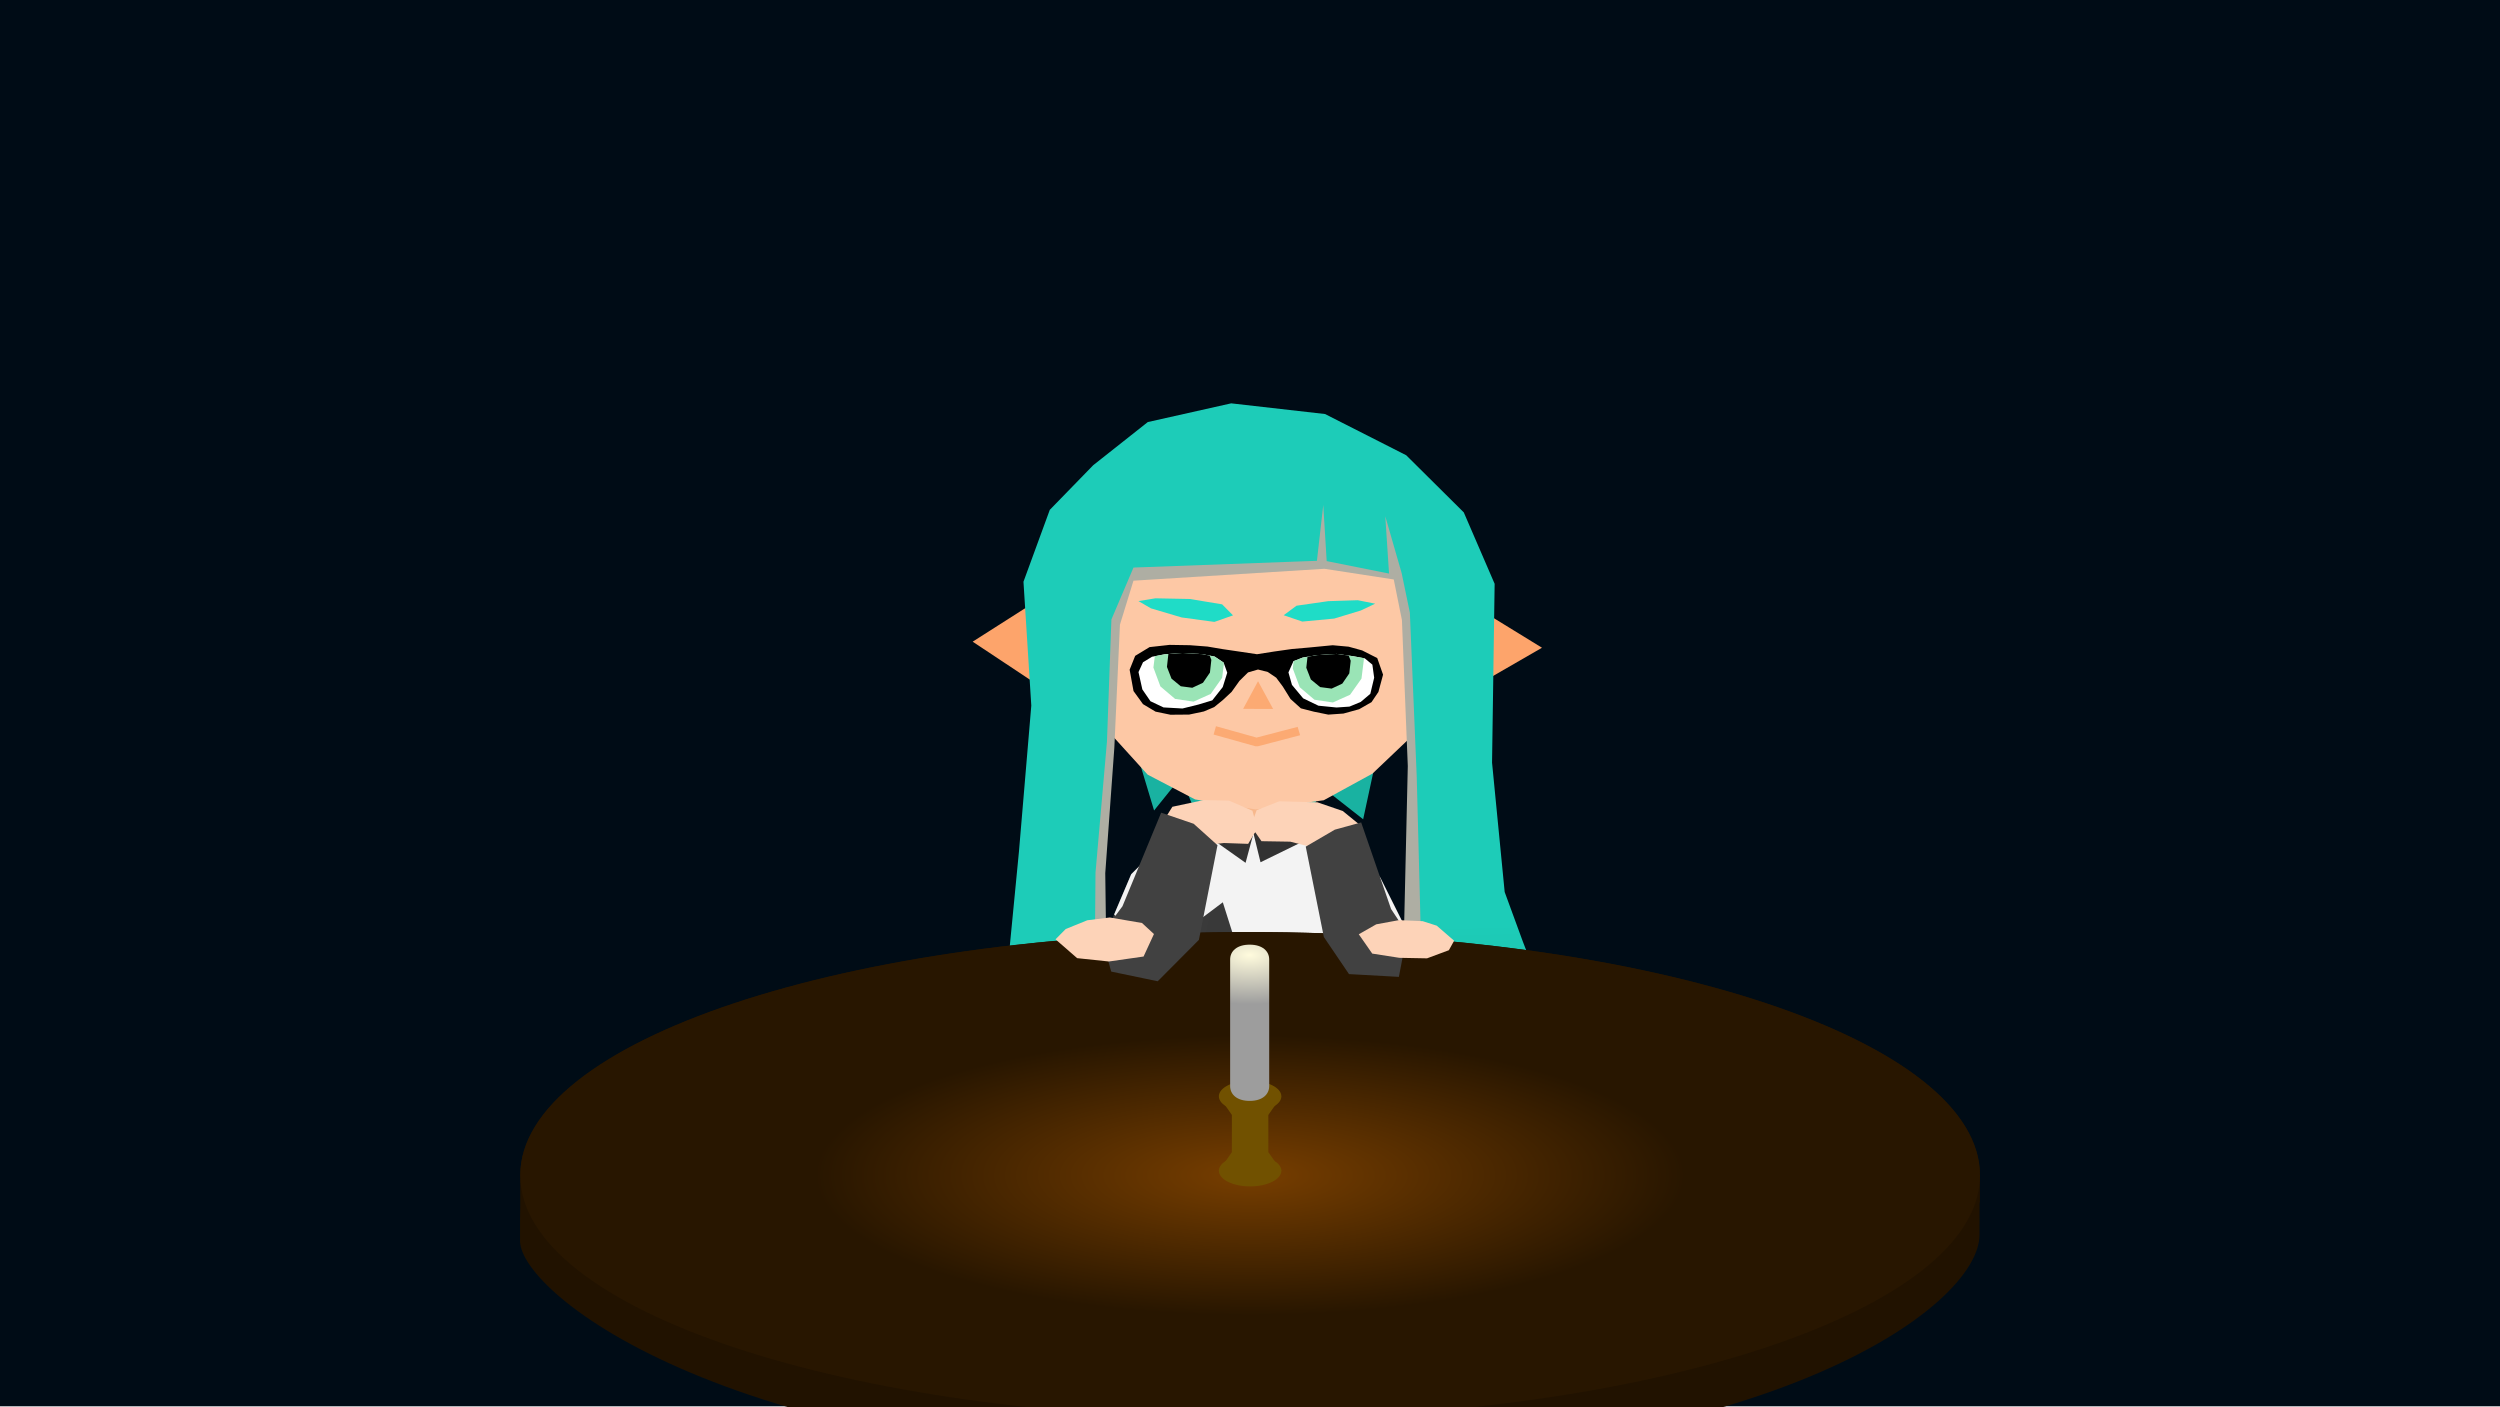
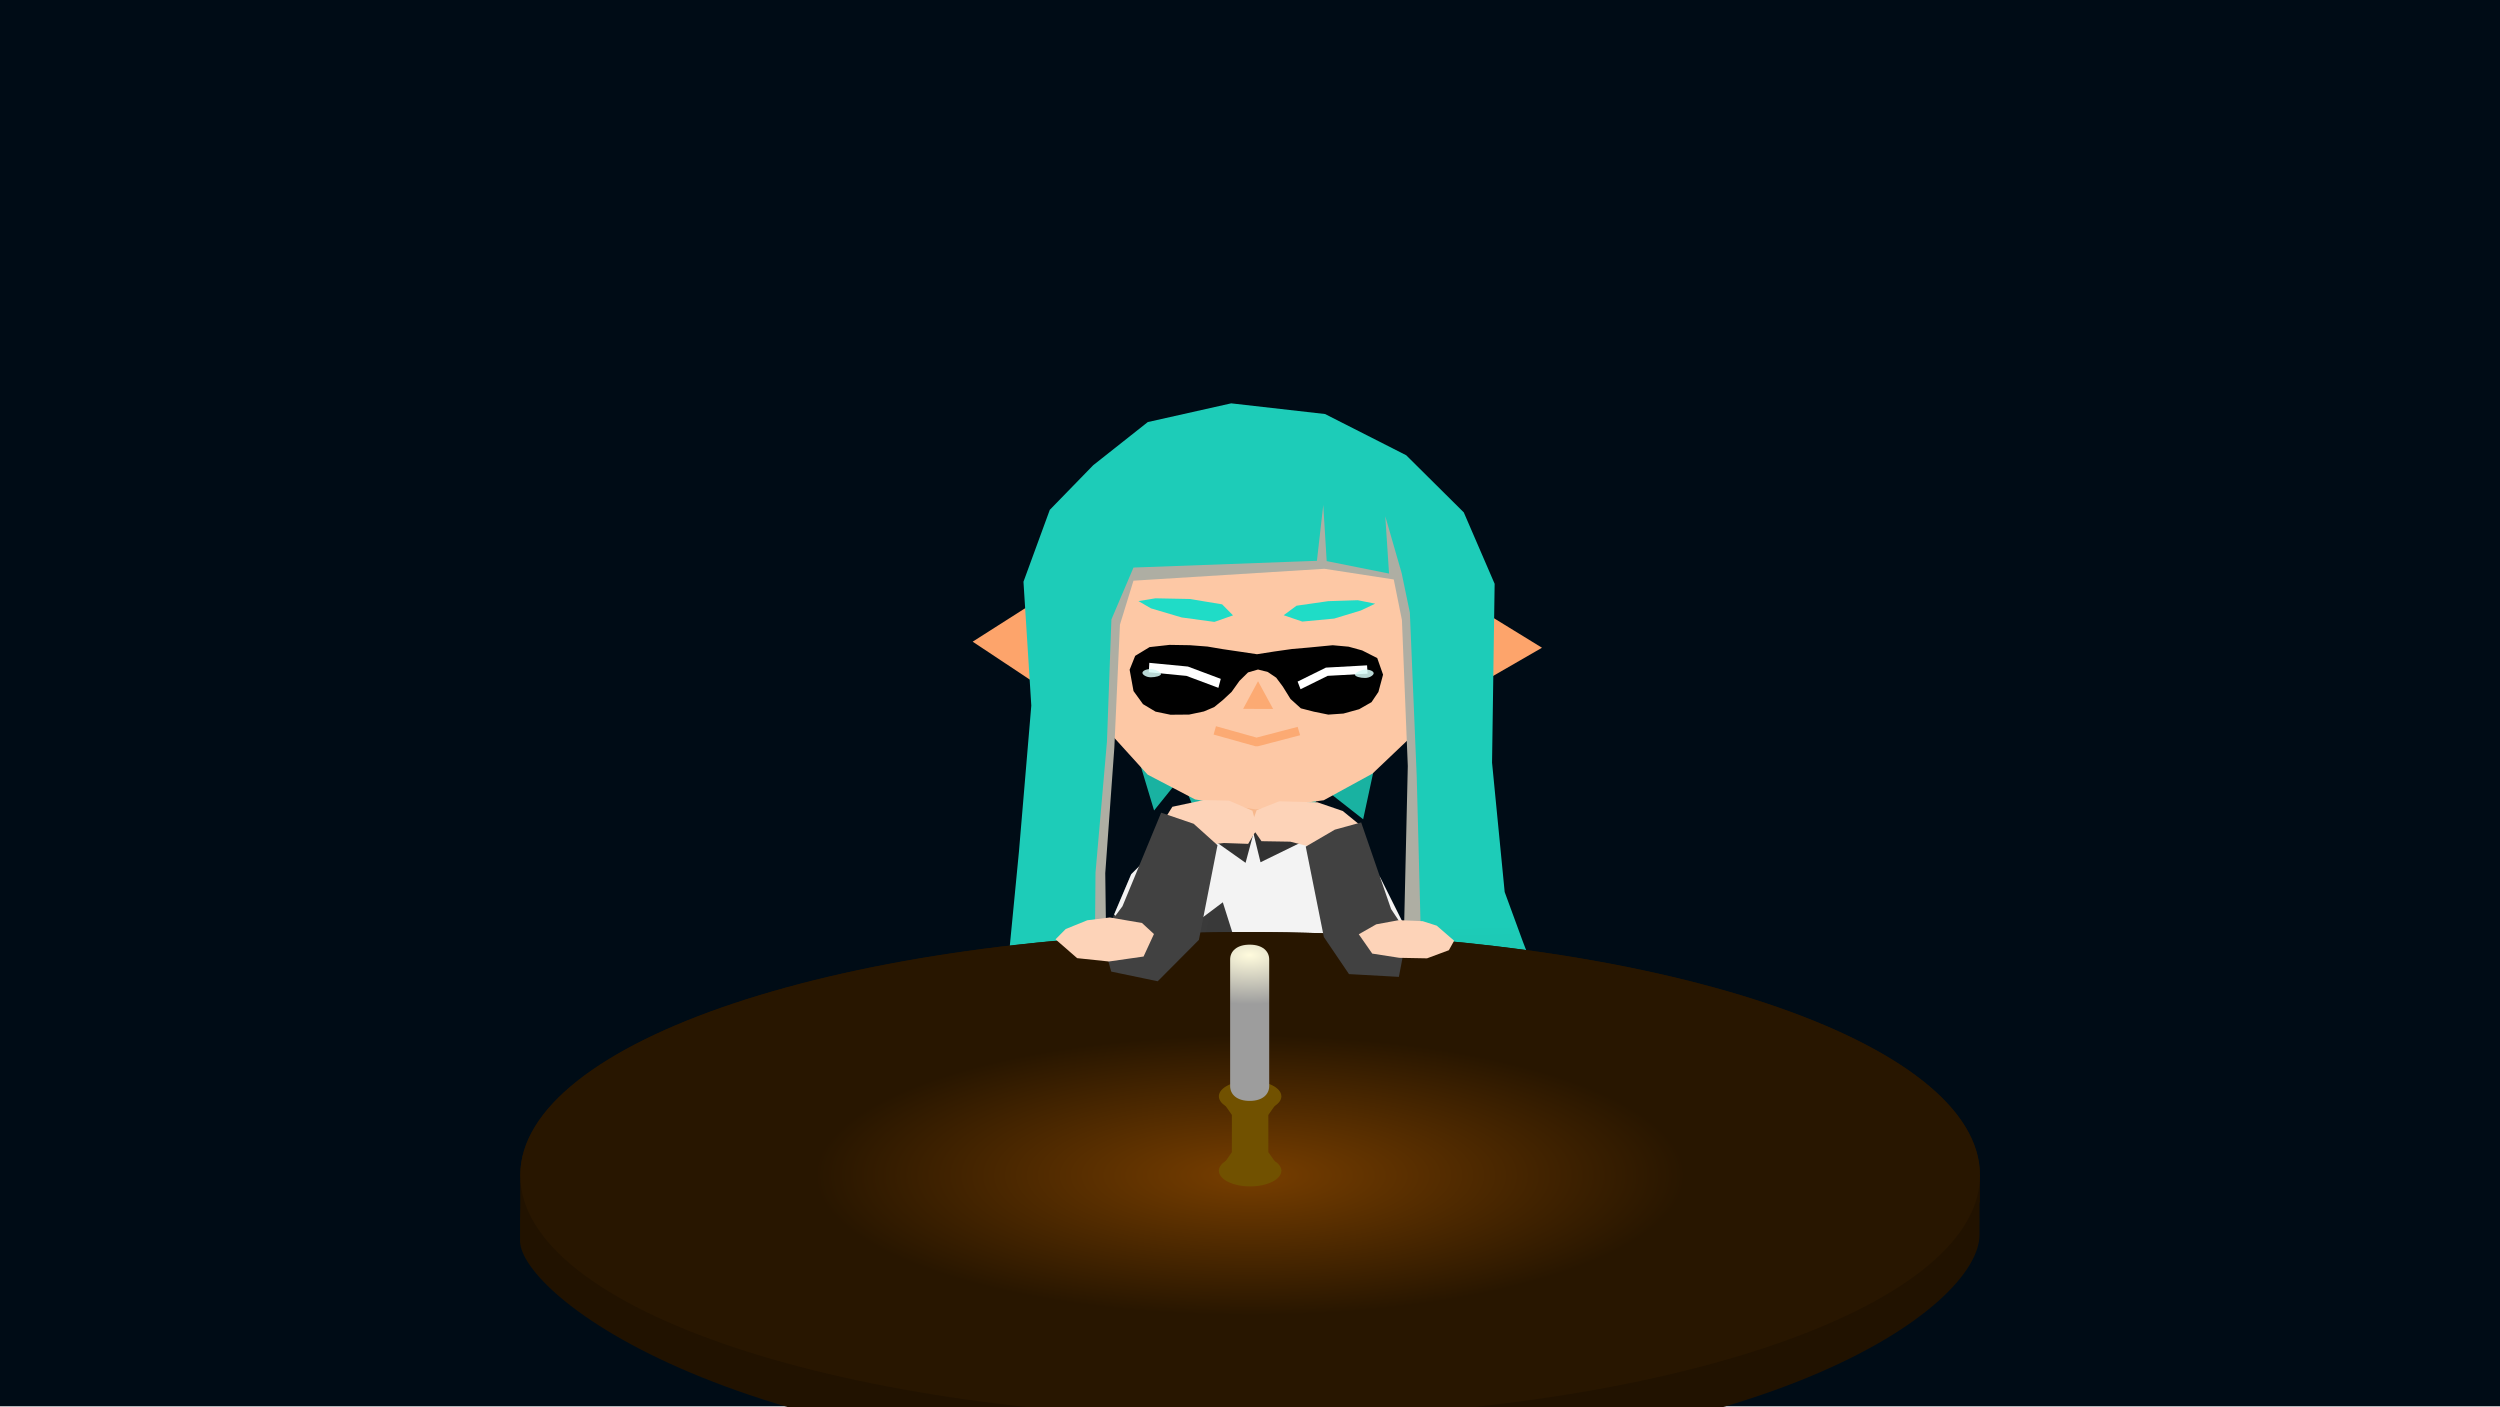
<svg xmlns="http://www.w3.org/2000/svg" xmlns:xlink="http://www.w3.org/1999/xlink" width="1920" height="1080" viewBox="0 0 1920 1080" version="1.1" id="summatia">
  <defs id="defs1">
    <linearGradient id="linearGradient7">
      <stop style="stop-color:#fffbdd;stop-opacity:1;" offset="0" id="stop7" />
      <stop style="stop-color:#9d9d9d;stop-opacity:1;" offset="1" id="stop8" />
    </linearGradient>
    <linearGradient id="linearGradient3">
      <stop style="stop-color:#773e00;stop-opacity:1;" offset="0" id="stop3" />
      <stop style="stop-color:#281600;stop-opacity:1;" offset="1" id="stop4" />
    </linearGradient>
    <clipPath clipPathUnits="userSpaceOnUse" id="clipPath36">
      <path id="path37" style="display:inline;fill:#ffffff;stroke-width:1.13;stroke-linecap:square;stroke-miterlimit:1.5;paint-order:fill markers stroke" d="m 35.738,34.887 c -0.122,0.142 -0.169,0.229 -0.181,0.4 -0.012,0.171 0.033,0.357 0.147,0.462 0.115,0.105 0.276,0.17 0.426,0.186 0.15,0.016 0.306,0.034 0.514,-0.004 0.208,-0.038 0.506,-0.333 0.573,-0.542 0.067,-0.21 0.012,-0.309 -0.162,-0.454 -0.174,-0.145 -0.554,-0.244 -0.813,-0.225 -0.259,0.019 -0.383,0.035 -0.505,0.178 z" />
    </clipPath>
    <clipPath clipPathUnits="userSpaceOnUse" id="clipPath35">
      <path id="path36" style="display:inline;fill:#ffffff;stroke-width:1.182;stroke-linecap:square;stroke-miterlimit:1.5;paint-order:fill markers stroke" d="m 36.054,35.78 c 0.13,0.101 0.288,0.131 0.491,0.148 0.203,0.017 0.42,-0.003 0.586,-0.08 0.166,-0.076 0.257,-0.232 0.336,-0.352 0.078,-0.12 0.084,-0.285 -0.004,-0.441 -0.088,-0.156 -0.266,-0.271 -0.504,-0.325 -0.239,-0.054 -0.632,0.019 -0.828,0.134 -0.195,0.115 -0.294,0.24 -0.291,0.407 0.003,0.167 0.085,0.408 0.215,0.509 z" />
    </clipPath>
    <radialGradient xlink:href="#linearGradient3" id="radialGradient4" cx="960" cy="840" fx="960" fy="840" r="480" gradientTransform="matrix(0.5963422,0,0,0.1919391,387.5115,678.7712)" gradientUnits="userSpaceOnUse" />
    <radialGradient xlink:href="#linearGradient7" id="radialGradient8" cx="971.165" cy="549.211" fx="971.165" fy="549.211" r="15" gradientTransform="matrix(5.079893,0,0,2.512785,-3962.25,-795.5111)" gradientUnits="userSpaceOnUse" />
    <linearGradient xlink:href="#linearGradient44464" id="linearGradient44466" x1="67.294" y1="46.408" x2="82.015" y2="42.96" gradientUnits="userSpaceOnUse" gradientTransform="matrix(-16.59795,0.8676805,0.8676834,16.5979,2315.851,228.58)" />
    <linearGradient id="linearGradient44464">
      <stop style="stop-color:#333333;stop-opacity:1;" offset="0" id="stop44460" />
      <stop style="stop-color:#212121;stop-opacity:1;" offset="1" id="stop44462" />
    </linearGradient>
    <linearGradient xlink:href="#linearGradient44480" id="linearGradient44482" x1="80.828" y1="42.901" x2="93.083" y2="54.099" gradientUnits="userSpaceOnUse" gradientTransform="matrix(-16.59795,0.8676805,0.8676834,16.5979,2315.851,228.58)" />
    <linearGradient id="linearGradient44480">
      <stop style="stop-color:#191919;stop-opacity:1;" offset="0" id="stop44476" />
      <stop style="stop-color:#1a1a1a;stop-opacity:1;" offset="1" id="stop44478" />
    </linearGradient>
    <linearGradient id="linearGradient28165">
      <stop style="stop-color:#3d3d3d;stop-opacity:1;" offset="0" id="stop28161" />
      <stop style="stop-color:#323232;stop-opacity:1;" offset="1" id="stop28163" />
    </linearGradient>
    <linearGradient xlink:href="#linearGradient4322" id="linearGradient19980" x1="37.394" y1="27.035" x2="37.638" y2="50.944" gradientUnits="userSpaceOnUse" />
    <linearGradient id="linearGradient4322">
      <stop style="stop-color:#1dccb8;stop-opacity:1;" offset="0.61" id="stop4318" />
      <stop style="stop-color:#1a9583;stop-opacity:1;" offset="1" id="stop4320" />
    </linearGradient>
    <linearGradient xlink:href="#linearGradient28165" id="linearGradient28167-5" x1="76.784" y1="29.761" x2="86.251" y2="30.79" gradientUnits="userSpaceOnUse" />
    <clipPath clipPathUnits="userSpaceOnUse" id="clipPath44">
      <path id="path45" style="fill:url(#linearGradient45);fill-opacity:1;stroke-width:14.735;stroke-linecap:round;stroke-linejoin:round;paint-order:fill markers stroke" d="m 266.611,136.5 -7.022,7.765 -4.684,12.855 3.6,9.471 5.416,22.46 -1.651,23.497 7.993,3.119 38.132,-0.989 0.011,-18.935 -1.74,-43.253 -5.572,-9.826 -7.423,-7.067 -7.409,-1.904 -6.671,2.716 -5.219,-2.437 z" />
    </clipPath>
    <linearGradient xlink:href="#linearGradient28165" id="linearGradient45" gradientUnits="userSpaceOnUse" x1="76.784" y1="29.761" x2="86.251" y2="30.79" gradientTransform="matrix(4.511852,0.2358639,-0.2358639,4.511852,-84.50394,24.12827)" />
    <clipPath clipPathUnits="userSpaceOnUse" id="clipPath25">
      <path id="path25" style="display:inline;fill:#ffffff;stroke-width:66.747;stroke-linecap:square;stroke-miterlimit:1.5;paint-order:fill markers stroke" d="m 942.525,516.632 -3.451,11.023 -8.039,10.214 -10.641,3.221 -12.24,3.031 -14.553,-0.815 -10.053,-4.762 -6.224,-9.071 -2.963,-13.312 3.306,-9.631 6.953,-7.91 9.01,-5.823 13.926,-1.361 14.327,2.002 10.836,6.512 7.04,8.129 2.766,8.566 v -1.6e-4 z" />
    </clipPath>
    <clipPath clipPathUnits="userSpaceOnUse" id="clipPath27">
      <path id="path27" style="display:inline;fill:#ffffff;stroke-width:67.431;stroke-linecap:square;stroke-miterlimit:1.5;paint-order:fill markers stroke" d="m 1028.679,491.353 11.729,2.671 7.731,5.981 6.164,9.016 1.059,11.466 -4.648,12.013 -5.65,6.565 -8.681,3.609 -9.925,0.689 -13.921,-1.394 -11.7,-5.636 -8.612,-10.344 -2.697,-9.589 3.872,-8.627 8.734,-8.195 12.219,-6.044 z" />
    </clipPath>
    <clipPath clipPathUnits="userSpaceOnUse" id="clipPath29">
      <path id="path31" style="display:inline;fill:#ffffff;stroke-width:66.748;stroke-linecap:square;stroke-miterlimit:1.5;paint-order:fill markers stroke" d="m 942.525,516.632 -3.451,11.023 -8.039,10.214 -10.641,3.221 -12.24,3.031 -14.553,-0.815 -10.053,-4.762 -6.224,-9.071 -2.963,-13.312 3.465,-7.553 6.953,-4.235 9.49,-1.828 13.446,-1.041 15.446,0.884 9.717,1.878 6.88,4.614 2.766,7.767 v -1.2e-4 z" />
    </clipPath>
    <clipPath clipPathUnits="userSpaceOnUse" id="clipPath33">
      <path id="path33" style="display:inline;fill:#ffffff;stroke-width:67.431;stroke-linecap:square;stroke-miterlimit:1.5;paint-order:fill markers stroke" d="m 1026.443,502.218 12.529,1.713 9.17,1.667 5.844,4.861 1.374,10.029 -2.953,12.352 -7.345,6.226 -8.681,3.609 -9.925,0.689 -13.921,-1.394 -11.7,-5.636 -8.612,-10.344 -2.697,-9.589 3.872,-8.628 7.136,-2.763 11.259,-1.891 z" />
    </clipPath>
  </defs>
  <g id="layer1">
    <rect style="fill:#000c16;stroke-width:16;stroke-linecap:round;stroke-linejoin:round;paint-order:stroke fill markers;fill-opacity:1" id="rect1" width="1920" height="1080" x="0" y="0" />
    <g id="g19">
      <g id="g21">
        <path id="rect18344" style="display:inline;fill:#19b2a1;fill-opacity:1;stroke-width:55.347;stroke-linecap:round;stroke-linejoin:round;stroke-miterlimit:1.5;paint-order:fill markers stroke" d="m 1064.428,547.842 -201.458,-2.991 23.366,77.601 20.654,-25.644 13.697,33.508 47.978,-38.036 32.296,38.714 15.974,-25.302 29.968,23.515 z" class="summatia-head" />
        <rect style="display:inline;fill:#f7b88d;fill-opacity:1;stroke:none;stroke-width:63.571;stroke-linecap:round;stroke-linejoin:round;stroke-miterlimit:1.5;paint-order:fill markers stroke" id="rect7023" width="50.104" height="26.275" x="-989.142" y="617.053" transform="matrix(-0.9999961,0.00280194,0.00280196,0.9999961,0,0)" />
        <path id="rect1627" style="fill:#f7b88d;fill-opacity:1;stroke-width:54.206;stroke-linecap:round;stroke-linejoin:round;paint-order:fill markers stroke" d="m 1026.175,912.072 -6.354,-44.818 13.902,-101.434 -7.037,-37.071 5.534,-7.858 5.41,90.426 43.412,-7.866 -6.141,-84.698 -45.789,-72.917 -17.666,-11.354 -98.171,6.43 -40.365,35.136 1.581,66.693 3.148,138.004 -6.326,38.735 16.373,38.143 9.293,111.424 11.209,170.412 10.496,52.325 68.73,12.535 -31.816,-67.06 -8.923,-179.792 -0.523,-91.627 20.78,3.531 9.613,92.122 11.912,167.321 16.834,43.224 62.99,18.896 -31.036,-54.871 -10.221,-174.568 z" />
        <path id="rect7144" style="display:inline;fill:url(#linearGradient44466);fill-opacity:1;stroke-width:54.206;stroke-linecap:round;stroke-linejoin:round;paint-order:fill markers stroke" d="m 1036.671,1011.767 -2.252,-37.514 -0.21,-68.657 -86.088,42.143 23.178,75.467 40.129,2.83 z" />
        <path id="rect7088" style="display:inline;fill:url(#linearGradient44482);fill-opacity:1;stroke-width:54.206;stroke-linecap:round;stroke-linejoin:round;paint-order:fill markers stroke" d="m 1036.279,901.974 -162.377,23.993 12.088,48.842 4.354,57.036 27.456,2.605 30.553,-7.626 8.383,-61.301 31.358,-23.413 z" />
        <path id="rect7-61" style="display:inline;fill:#1dccb8;fill-opacity:1;stroke-width:9.101;stroke-linecap:round;stroke-linejoin:round" d="m 881.502,914.036 -6.23,3.349 12.683,51.715 5.947,63.082 4.947,0.469 -5.136,-64 z" />
        <g id="g12461-1" style="display:inline;stroke-width:1.541" transform="matrix(20.70068,2.170246,-2.170246,20.70061,-685.3897,35.94468)">
          <path id="rect7255-2" style="fill:url(#linearGradient28167-5);fill-opacity:1;stroke-width:3.261;stroke-linecap:round;stroke-linejoin:round;paint-order:fill markers stroke" d="m 78.907,20.781 -1.462,1.798 -0.887,2.895 0.905,2.052 1.457,4.902 -0.093,5.213 1.803,0.597 8.417,-0.659 -0.216,-4.185 -0.884,-9.54 -1.345,-2.108 -1.723,-1.476 -1.66,-0.335 -1.443,0.677 -1.182,-0.478 z" />
          <path id="rect3-4" style="display:inline;fill:#f3f3f3;fill-opacity:1;stroke-width:3.166;stroke-linecap:round;stroke-linejoin:round" transform="matrix(0.2210344,-0.01155491,0.01155491,0.2210344,18.39948,-6.309615)" d="m 270.063,133.239 13.529,-3.186 25.489,3.511 3.341,20.444 -10.392,8.076 -7.121,-12.6 -12.202,19.008 -7.623,-20.352 -11.386,9.531 -11.515,-11.457 -1.353,-8.294 z" clip-path="url(#clipPath44)" />
          <path id="rect4-0" style="fill:#323232;fill-opacity:1;stroke-width:1.944" transform="matrix(0.2210344,-0.01155491,0.01155491,0.2210344,18.39948,-6.309615)" d="m 268.6,135.096 5.158,-2.312 5.831,3.623 -1.06,4.964 z" />
          <path id="path5-7" style="fill:#323232;fill-opacity:1;stroke-width:1.944" transform="matrix(0.2210344,-0.01155491,0.01155491,0.2210344,18.39948,-6.309615)" d="m 292.315,134.868 -6.58,-2.376 -6.146,3.915 1.424,4.74 z" />
        </g>
      </g>
      <g id="g20" class="summatia-head">
        <path id="path35540-5" style="display:inline;fill:#fda46b;stroke-width:51.48;stroke-linecap:square;stroke-linejoin:round;stroke-miterlimit:1.5;paint-order:stroke fill markers" d="m 1184.25,497.466 -94.665,-58.151 -7.43,117.067 z" />
        <path id="path35595-6" style="display:inline;fill:#fda46b;fill-opacity:1;stroke-width:51.48;stroke-linecap:square;stroke-linejoin:round;stroke-miterlimit:1.5;paint-order:stroke fill markers" d="m 747.001,492.806 67.392,-42.937 9.898,94.229 z" />
        <path id="rect29671-9" style="fill:#fdc8a5;fill-opacity:1;stroke-width:40.907;stroke-linecap:square;stroke-linejoin:round;stroke-miterlimit:1.5;paint-order:stroke fill markers" d="m 812.264,421.705 -19.138,39.948 7.857,49.072 -2.039,27.314 41.398,11.633 41.054,45.256 36.442,19.04 46.329,7.669 52.444,-7.031 37.459,-20.487 39.448,-37.534 12.178,-48.003 -3.961,-50.081 -13.101,-45.404 -2.865,-34.631 -16.755,-30.543 -55.263,-10.951 -60.476,19.008 -76.606,-0.753 -37.075,20.629 z" />
        <g id="g22">
          <g id="g34873-7" transform="matrix(-14.30522,-1.419433,-1.229907,13.76631,1561.106,121.8662)" style="display:inline;stroke-width:1.364">
            <path id="mouth-smile" style="display:inline;fill:none;stroke:#fcaa73;stroke-width:0.482;stroke-linecap:round;stroke-linejoin:bevel;stroke-miterlimit:1.5;stroke-dasharray:none;stroke-opacity:1;paint-order:fill markers stroke" d="m 40.807,36.102 -2.282,0.418 -2.197,-0.843 2.197,0.843 z" />
            <path id="mouth-sad" style="display:none;fill:none;stroke:#fcaa73;stroke-width:0.482;stroke-linecap:round;stroke-linejoin:bevel;stroke-miterlimit:1.5;stroke-dasharray:none;stroke-opacity:1;paint-order:fill markers stroke" d="m 40.955,36.721 -2.459,-0.9 -2.279,0.379 2.279,-0.379 z" />
          </g>
          <g id="mouth-laugh" transform="matrix(-64.39817,-7.367577,-8.32369,64.34145,3547.245,-1154.942)" style="display:none;stroke-width:1.463">
            <path id="rect29358-2" style="stroke-width:0.774;stroke-linecap:square;stroke-miterlimit:1.5;paint-order:fill markers stroke" d="m 35.505,30.702 1.226,0.113 -0.139,0.202 -0.164,0.128 -0.377,0.034 -0.343,-0.101 -0.116,-0.145 z" />
            <path id="path29517-5" style="fill:#ffffff;fill-opacity:1;stroke-width:0.774;stroke-linecap:square;stroke-miterlimit:1.5;paint-order:fill markers stroke" d="m 35.505,30.702 1.226,0.113 -0.271,0.016 -0.052,0.093 -0.103,-0.083 -0.4,-0.039 -0.103,0.093 -0.024,-0.124 z" />
            <path id="path29519-47" style="fill:#ffffff;fill-opacity:1;stroke-width:0.774;stroke-linecap:square;stroke-miterlimit:1.5;paint-order:fill markers stroke" d="m 35.976,31.082 0.09,-0.068 0.086,0.089 0.277,0.042 -0.377,0.034 -0.343,-0.101 z" />
          </g>
          <g id="mouth-mad" transform="matrix(-64.39817,-7.367577,-8.32369,64.34145,3547.245,-1154.942)" style="display:none;stroke-width:1.463">
            <path id="path28" style="stroke-width:0.774;stroke-linecap:square;stroke-miterlimit:1.5;paint-order:fill markers stroke" d="m 35.646,30.713 0.929,0.089 -0.029,0.211 -0.002,0.18 -0.487,-0.051 -0.464,-0.043 0.048,-0.177 z" />
            <path id="path29" style="fill:#ffffff;fill-opacity:1;stroke-width:0.774;stroke-linecap:square;stroke-miterlimit:1.5;paint-order:fill markers stroke" d="m 35.646,30.713 0.929,0.089 -0.114,0.029 -0.065,0.114 -0.09,-0.104 -0.4,-0.039 -0.103,0.093 -0.024,-0.124 z" />
            <path id="path30" style="fill:#ffffff;fill-opacity:1;stroke-width:0.774;stroke-linecap:square;stroke-miterlimit:1.5;paint-order:fill markers stroke" d="m 35.976,31.082 0.09,-0.068 0.086,0.089 0.392,0.09 -0.487,-0.051 -0.464,-0.043 z" />
          </g>
          <path id="path37896-4" style="display:inline;fill:#fcaa73;stroke-width:54.73;stroke-linecap:square;stroke-linejoin:round;stroke-miterlimit:1.5;paint-order:stroke fill markers" d="m 954.723,544.405 23.039,0.082 -11.594,-21.32 -11.445,21.238 z" />
          <g id="blush" style="display:inline;stroke-width:1.364;opacity:0" transform="matrix(-24.86623,0.1291404,0.1378695,26.54456,1927.445,-412.7806)">
            <path id="path49" style="fill:#ff807f;stroke-width:19.1;paint-order:stroke fill markers;fill-opacity:1" transform="matrix(-0.0402141,1.9564324e-4,2.0886756e-4,0.03767148,77.59669,15.17296)" d="m 908.229,551.425 -6.084,7.344 -14.688,3.042 -14.688,-3.042 -6.084,-7.344 6.084,-7.344 14.688,-3.042 14.688,3.042 z" />
            <path id="ellipse49" style="fill:#ff807f;stroke-width:0.743;paint-order:stroke fill markers;fill-opacity:1" transform="matrix(-0.9999882,0.00486498,0.00554436,0.9999846,0,0)" d="m -34.482,36.282 -0.245,0.277 -0.591,0.115 -0.591,-0.115 -0.245,-0.277 0.245,-0.277 0.591,-0.115 0.591,0.115 z" />
          </g>
          <g id="eye" style="display:none">
            <path id="rect29546-3" style="display:inline;stroke-width:90.24;stroke-linecap:square;stroke-miterlimit:1.5;paint-order:fill markers stroke" d="m 927.785,490.227 11.379,4.941 13.978,4.835 12.22,2.445 13.318,-2.092 13.406,-5.994 14.141,-6.052 17.942,-2.93 12.253,1.116 11.069,3.998 9.1,9.717 5.599,17.94 -3.563,13.258 -5.313,7.863 -9.487,5.418 -12.046,3.331 -11.66,0.812 -11.028,-2.244 -10.017,-2.573 -7.961,-7.19 -5.891,-9.504 -5.096,-6.852 -6.49,-4.385 -7.492,-1.888 -7.663,2.235 -6.553,6.47 -6.084,8.511 -6.803,6.319 -6.556,5.329 -7.916,3.353 -11.328,2.395 -14.306,0.117 -11.468,-2.372 -9.638,-5.761 -7.289,-10.063 -2.986,-16.373 4.487,-13.139 11.294,-11.014 15.782,-4.641 15.593,0.244 z" />
-             <g id="g24" class="eye-open">
+             <g id="g24" class="eye-open" style="display:none">
              <path id="path35304-0" style="display:inline;fill:#ffffff;stroke-width:67.431;stroke-linecap:square;stroke-miterlimit:1.5;paint-order:fill markers stroke" d="m 1028.679,491.353 11.729,2.672 7.731,5.981 6.164,9.016 1.059,11.466 -4.648,12.013 -5.65,6.565 -8.681,3.609 -9.925,0.689 -13.921,-1.394 -11.7,-5.636 -8.612,-10.344 -2.697,-9.589 3.872,-8.628 8.734,-8.195 12.219,-6.044 z" />
              <path id="path35306-7" style="display:inline;fill:#ffffff;stroke-width:66.747;stroke-linecap:square;stroke-miterlimit:1.5;paint-order:fill markers stroke" d="m 942.525,516.632 -3.451,11.023 -8.039,10.214 -10.641,3.221 -12.24,3.031 -14.553,-0.815 -10.053,-4.762 -6.224,-9.071 -2.963,-13.312 3.306,-9.631 6.953,-7.91 9.01,-5.823 13.926,-1.361 14.327,2.002 10.836,6.512 7.04,8.129 2.766,8.566 v -1.6e-4 z" />
              <g id="g27" clip-path="url(#clipPath27)">
                <path id="path81" style="display:inline;fill:#9ae4b6;fill-opacity:1;stroke-width:62.174;stroke-linecap:square;stroke-linejoin:round;stroke-miterlimit:1.5;paint-order:stroke fill markers" d="m 998.222,527.822 11.278,9.581 14.145,2.099 13.221,-5.946 8.755,-12.397 1.942,-15.527 -5.39,-14.496 -11.278,-9.581 -14.145,-2.099 -13.221,5.946 -8.754,12.397 -1.942,15.527 z" mask="none" class="pupil left-pupil" />
                <path id="path82" style="display:inline;stroke-width:51.781;stroke-linecap:square;stroke-linejoin:round;stroke-miterlimit:1.5;paint-order:stroke fill markers" d="m 1006.726,521.822 7.126,5.862 8.849,1.161 8.202,-3.852 5.356,-7.832 1.076,-9.714 -3.493,-8.993 -7.126,-5.862 -8.849,-1.161 -8.202,3.852 -5.356,7.832 -1.076,9.714 z" mask="none" class="pupil left-pupil" />
              </g>
              <g id="g25" clip-path="url(#clipPath25)">
                <path id="path35475-4" style="fill:#9ae4b6;fill-opacity:1;stroke-width:62.174;stroke-linecap:square;stroke-linejoin:round;stroke-miterlimit:1.5;paint-order:stroke fill markers" d="m 891.202,527.187 11.278,9.581 14.145,2.099 13.221,-5.946 8.754,-12.397 1.942,-15.527 -5.39,-14.496 -11.278,-9.581 -14.145,-2.099 -13.221,5.946 -8.754,12.397 -1.942,15.527 z" mask="none" class="pupil right-pupil" clip-path="none" />
                <path id="path35477-3" style="stroke-width:51.782;stroke-linecap:square;stroke-linejoin:round;stroke-miterlimit:1.5;paint-order:stroke fill markers" d="m 899.706,521.187 7.126,5.862 8.849,1.16 8.202,-3.852 5.356,-7.832 1.076,-9.714 -3.493,-8.992 -7.126,-5.862 -8.849,-1.16 -8.202,3.852 -5.356,7.832 -1.076,9.714 z" mask="none" class="pupil right-pupil" clip-path="none" />
              </g>
+               <g id="g3-1" class="tears" style="display:inline" transform="translate(-0.04364516,0.1242192)">
+                 <path id="path3-2" style="fill:#d5f9f5;fill-opacity:0.867;stroke-width:7.554;paint-order:fill markers stroke" d="m 921.08,541.491 c 0.494,1.898 -10.012,4.671 -15.346,5.081 -5.335,0.41 -15.151,-2.367 -14.771,-4.358 0.38,-1.992 10.332,-0.2 14.731,-0.237 4.399,-0.037 14.893,-2.384 15.386,-0.486 z" />
+                 <path id="path6" style="fill:#d5f9f5;fill-opacity:0.867;stroke-width:7.554;paint-order:fill markers stroke" d="m 1011.086,541.707 c -0.494,1.898 8.539,4.336 13.873,4.746 5.335,0.41 14.414,-2.367 14.034,-4.358 -0.381,-1.992 -9.595,-0.2 -13.994,-0.237 -4.399,-0.037 -13.42,-2.049 -13.913,-0.151 z" />
+               </g>
            </g>
-             <g id="g26" style="display:none;stroke-width:1.364" class="eye-close" transform="matrix(124.4558,-15.85674,16.19619,144.3021,-3970.725,-3286.39)">
+             <g id="g26" style="display:inline;stroke-width:1.364" class="eye-close" transform="matrix(124.4558,-15.85674,16.19619,144.3021,-3970.725,-3286.39)">
              <path id="path17-5" style="display:inline;fill:none;stroke:#ffffff;stroke-width:0.044;stroke-linecap:square;stroke-miterlimit:1.5;stroke-dasharray:none;stroke-opacity:1;paint-order:fill markers stroke" d="m 36.376,30.307 -0.226,-0.014 -0.183,0.052" />
              <path id="path18-0" style="display:inline;fill:none;stroke:#ffffff;stroke-width:0.05;stroke-linecap:square;stroke-miterlimit:1.5;stroke-dasharray:none;stroke-opacity:1;paint-order:fill markers stroke" d="m 35.481,30.293 -0.179,-0.096 -0.206,-0.04" />
+               <g id="g9-3" class="tears" style="display:inline;stroke-width:1.364" transform="matrix(1.039594,-0.01383317,-0.03810297,1.091226,-0.2756853,-2.271613)">
+                 <path id="path9-5" style="fill:#d5f9f5;fill-opacity:0.867;stroke-width:0.056;paint-order:fill markers stroke" transform="matrix(0.9940167,0.1092282,-0.1290478,0.9916384,0,0)" d="m 38.706,26.203 c -0.028,0 -0.042,-0.018 -0.042,-0.027 0,-0.009 0.011,-0.024 0.039,-0.024 0.028,0 0.058,0.021 0.058,0.029 -5e-6,0.009 -0.027,0.022 -0.054,0.022 z" />
+                 <path id="path10-6" style="fill:#d5f9f5;fill-opacity:0.867;stroke-width:0.056;paint-order:fill markers stroke" d="m 36.373,30.359 c 0.027,0.003 0.048,-0.01 0.049,-0.019 0.001,-0.009 -0.015,-0.023 -0.043,-0.026 -0.027,-0.003 -0.051,0.009 -0.052,0.017 -0.001,0.009 0.018,0.024 0.046,0.027 z" />
+               </g>
            </g>
          </g>
          <g id="eye-half" style="display:inline">
            <path id="path15" style="display:inline;stroke-width:90.24;stroke-linecap:square;stroke-miterlimit:1.5;paint-order:fill markers stroke" d="m 927.333,496.554 11.831,2.002 14.43,2.124 11.768,1.766 13.318,-2.092 13.632,-1.927 12.559,-1.088 18.619,-1.801 12.253,1.116 10.39,2.868 11.586,5.876 4.469,12.743 -3.563,13.258 -5.313,7.863 -9.487,5.418 -12.046,3.331 -11.66,0.812 -11.029,-2.244 -10.016,-2.573 -7.961,-7.19 -5.891,-9.504 -5.096,-6.852 -6.49,-4.385 -7.492,-1.888 -7.663,2.235 -6.553,6.47 -6.084,8.511 -6.803,6.319 -6.556,5.329 -7.916,3.353 -11.329,2.395 -14.306,0.117 -11.468,-2.372 -9.638,-5.761 -7.289,-10.063 -2.986,-16.373 4.262,-10.652 11.068,-6.72 15.33,-1.704 15.593,0.244 z" />
-             <g id="g28" class="eye-open">
+             <g id="g28" class="eye-open" style="display:none">
              <path id="path16" style="display:inline;fill:#ffffff;stroke-width:67.431;stroke-linecap:square;stroke-miterlimit:1.5;paint-order:fill markers stroke" d="m 1026.443,502.218 12.529,1.713 9.17,1.667 5.844,4.861 1.374,10.029 -2.953,12.352 -7.345,6.226 -8.681,3.609 -9.925,0.689 -13.921,-1.394 -11.7,-5.636 -8.612,-10.344 -2.697,-9.589 3.872,-8.628 7.136,-2.763 11.259,-1.891 z" />
              <path id="path17" style="display:inline;fill:#ffffff;stroke-width:66.747;stroke-linecap:square;stroke-miterlimit:1.5;paint-order:fill markers stroke" d="m 942.525,516.632 -3.451,11.023 -8.039,10.214 -10.641,3.221 -12.24,3.031 -14.553,-0.815 -10.053,-4.762 -6.224,-9.071 -2.963,-13.312 3.465,-7.553 6.953,-4.235 9.49,-1.828 13.446,-1.042 15.446,0.883 9.717,1.878 6.88,4.614 2.766,7.767 v -1.6e-4 z" />
              <g id="g31" clip-path="url(#clipPath33)">
                <path id="path4" style="display:inline;fill:#9ae4b6;fill-opacity:1;stroke-width:62.174;stroke-linecap:square;stroke-linejoin:round;stroke-miterlimit:1.5;paint-order:stroke fill markers" d="m 998.222,527.822 11.278,9.581 14.145,2.099 13.221,-5.946 8.755,-12.397 1.942,-15.527 -5.39,-14.496 -11.278,-9.581 -14.145,-2.099 -13.221,5.946 -8.755,12.397 -1.942,15.527 z" mask="none" class="pupil left-pupil" />
                <path id="path5" style="display:inline;stroke-width:51.781;stroke-linecap:square;stroke-linejoin:round;stroke-miterlimit:1.5;paint-order:stroke fill markers" d="m 1006.726,521.822 7.126,5.862 8.849,1.161 8.202,-3.852 5.356,-7.832 1.076,-9.714 -3.493,-8.993 -7.126,-5.862 -8.849,-1.161 -8.202,3.852 -5.356,7.832 -1.076,9.714 z" mask="none" class="pupil left-pupil" />
              </g>
              <g id="g29" clip-path="url(#clipPath29)">
                <path id="path1" style="display:inline;fill:#9ae4b6;fill-opacity:1;stroke-width:62.174;stroke-linecap:square;stroke-linejoin:round;stroke-miterlimit:1.5;paint-order:stroke fill markers" d="m 891.202,527.187 11.278,9.581 14.145,2.099 13.221,-5.946 8.754,-12.397 1.942,-15.527 -5.39,-14.496 -11.278,-9.581 -14.145,-2.099 -13.221,5.946 -8.754,12.397 -1.942,15.527 z" mask="none" class="pupil right-pupil" />
                <path id="path2" style="display:inline;stroke-width:51.782;stroke-linecap:square;stroke-linejoin:round;stroke-miterlimit:1.5;paint-order:stroke fill markers" d="m 899.706,521.187 7.126,5.862 8.849,1.16 8.202,-3.852 5.356,-7.832 1.076,-9.714 -3.493,-8.992 -7.126,-5.862 -8.849,-1.16 -8.202,3.852 -5.356,7.832 -1.076,9.714 z" mask="none" class="pupil right-pupil" />
              </g>
+               <g id="g8-6" class="tears" style="display:inline" transform="translate(-0.3127521,-0.35973)">
+                 <path id="path7" style="fill:#d5f9f5;fill-opacity:0.867;stroke-width:7.554;paint-order:fill markers stroke" d="m 921.08,541.491 c 0.494,1.898 -10.012,4.671 -15.346,5.081 -5.335,0.41 -15.151,-2.367 -14.771,-4.358 0.38,-1.992 10.332,-0.2 14.731,-0.237 4.399,-0.037 14.893,-2.384 15.386,-0.486 z" />
+                 <path id="path8-0" style="fill:#d5f9f5;fill-opacity:0.867;stroke-width:7.554;paint-order:fill markers stroke" d="m 1011.086,541.707 c -0.494,1.898 8.539,4.336 13.873,4.746 5.335,0.41 14.414,-2.367 14.034,-4.358 -0.381,-1.992 -9.595,-0.2 -13.994,-0.237 -4.399,-0.037 -13.42,-2.049 -13.913,-0.151 z" />
+               </g>
            </g>
-             <g id="g23" style="display:none;stroke-width:1.364" transform="matrix(124.4558,-15.85674,16.19619,144.3021,-3970.725,-3282.236)" class="eye-close">
+             <g id="g23" style="display:inline;stroke-width:1.364" transform="matrix(124.4558,-15.85674,16.19619,144.3021,-3970.725,-3282.236)" class="eye-close">
              <path id="path22" style="display:inline;fill:none;stroke:#ffffff;stroke-width:0.044;stroke-linecap:square;stroke-miterlimit:1.5;stroke-dasharray:none;stroke-opacity:1;paint-order:fill markers stroke" d="m 36.376,30.307 -0.226,-0.014 -0.157,0.047" />
              <path id="path23" style="display:inline;fill:none;stroke:#ffffff;stroke-width:0.05;stroke-linecap:square;stroke-miterlimit:1.5;stroke-dasharray:none;stroke-opacity:1;paint-order:fill markers stroke" d="M 35.467,30.272 35.301,30.197 35.096,30.157" />
+               <g id="g9" class="tears" style="display:inline;stroke-width:1.364" transform="matrix(1.02168,-0.02056304,-0.0353139,1.173078,0.2897783,-4.506083)">
+                 <path id="path9" style="fill:#d5f9f5;fill-opacity:0.867;stroke-width:0.056;paint-order:fill markers stroke" transform="matrix(0.9940167,0.1092282,-0.1290478,0.9916384,0,0)" d="m 38.765,26.181 c 0,0.009 -0.033,0.015 -0.061,0.015 -0.028,0 -0.051,-0.012 -0.051,-0.02 0,-0.009 0.021,-0.017 0.049,-0.017 0.028,0 0.063,0.014 0.063,0.023 z" />
+                 <path id="path10" style="fill:#d5f9f5;fill-opacity:0.867;stroke-width:0.056;paint-order:fill markers stroke" d="m 36.313,30.33 c -0.001,0.009 0.031,0.019 0.059,0.022 0.027,0.003 0.052,-0.006 0.054,-0.015 0.001,-0.009 -0.019,-0.019 -0.046,-0.022 -0.027,-0.003 -0.065,0.007 -0.066,0.015 z" />
+               </g>
            </g>
          </g>
          <g id="g30026-1" transform="matrix(125.0543,-7.657042,7.257896,133.4996,-3764.431,-3253.901)" style="display:inline;stroke-width:1.364">
            <path id="rect29990-4" style="display:inline;fill:#1fdcc7;fill-opacity:1;stroke-width:0.71;stroke-linecap:square;stroke-miterlimit:1.5;paint-order:fill markers stroke" d="m 35.935,29.975 -0.116,0.031 -0.199,-0.037 -0.185,-0.063 -0.074,-0.046 0.105,-0.01 0.21,0.016 0.196,0.042 z" class="brow right-brow" />
            <path id="path29993-9" style="display:inline;fill:#1fdcc7;fill-opacity:1;stroke-width:0.721;stroke-linecap:square;stroke-miterlimit:1.5;paint-order:fill markers stroke" d="m 36.245,29.992 0.112,0.043 0.196,-0.006 0.166,-0.037 0.09,-0.034 -0.105,-0.026 -0.181,-0.005 -0.196,0.015 z" class="brow left-brow" />
          </g>
        </g>
        <g id="hands-face" transform="matrix(-9.835069,-9.476184,-9.921177,10.20785,1990.627,1318.89)" style="display:none;stroke-width:1.541">
          <path d="m 92.151,16.12 2.293,-0.465 1.77,0.38 1.152,0.422 -0.015,0.978 -0.604,0.821 -2.346,0.122 -1.566,-0.036 z" style="display:inline;fill:#fdd3b8;fill-opacity:1;stroke-width:0.534;stroke-linecap:round;stroke-linejoin:round;paint-order:fill markers stroke" id="path1886" />
          <path id="rect3366" style="fill:#414141;fill-opacity:1;stroke-width:0.245;stroke-linecap:round;stroke-linejoin:round;paint-order:fill markers stroke" d="m 92.193,15.836 1.448,1.074 0.819,1.561 -3.335,5.05 -0.541,2.698 -5.384,0.541 2.068,-1.823 0.65,-4.016 z" />
          <path d="m 87.676,12.595 0.538,-2.189 -0.355,-1.707 -0.413,-1.114 -1.02,-0.008 -0.869,0.561 -0.181,2.248 9.73e-4,1.503 z" style="display:inline;fill:#fdd3b8;fill-opacity:1;stroke-width:0.534;stroke-linecap:round;stroke-linejoin:round;paint-order:fill markers stroke" id="path35" />
          <path id="path38" style="fill:#414141;fill-opacity:1;stroke-width:0.245;stroke-linecap:round;stroke-linejoin:round;paint-order:fill markers stroke" d="m 87.974,12.561 -1.085,-1.414 -1.607,-0.822 -5.34,3.082 -2.823,0.457 -0.689,5.153 1.948,-1.942 4.2,-0.53 z" />
        </g>
        <g id="g36924-0" style="display:inline;stroke-width:1.364" transform="matrix(-27.99073,1.034419,1.078409,29.18069,1958.994,-538.0574)">
          <path id="rect35600-6" style="fill:#aeaea3;stroke-width:1.443;stroke-linecap:square;stroke-linejoin:round;stroke-miterlimit:1.5;paint-order:stroke fill markers" d="m 31.973,29.953 -1.181,7.43 0.228,0.019 -0.545,3.672 0.976,5.197 0.389,1.89 0.599,-0.903 0.645,-0.806 0.244,-3.285 -0.25,-1.333 -0.275,-4.397 0.013,-3.842 0.183,-1.075 1.89,-0.348 5.243,0.127 0.415,1.142 0.279,3.237 0.375,3.282 0.048,1.929 -0.379,1.281 0.327,3.32 0.858,0.674 0.884,1.14 0.492,-8.957 -0.631,-3.49 -1.598,-4.699 -1.679,-0.988 z" />
          <path id="rect32630-8" style="fill:url(#linearGradient19980);fill-opacity:1;stroke-width:1.443;stroke-linecap:square;stroke-linejoin:round;stroke-miterlimit:1.5;paint-order:stroke fill markers" d="m 37.275,27.733 -2.561,0.372 -2.182,1.162 -1.52,1.558 -0.773,1.907 0.252,4.698 -0.215,3.412 -0.444,1.31 -0.645,1.806 0.495,2.435 0.7,1.075 1.459,0.693 1.1,-2.605 -0.384,-2.358 0.056,-1.628 -0.044,-3.862 0.022,-4.301 0.185,-1.047 0.391,-1.509 -0.045,1.509 1.696,-0.388 0.037,-1.478 0.23,1.461 5.033,-0.001 0.658,1.344 0.245,3.203 0.447,3.437 0.096,2.037 0.334,3.231 1.044,3.1 1.387,-0.383 0.666,-1.683 -0.035,-2.427 -1.063,-1.987 -0.353,-2.519 -0.486,-3.823 0.089,-3.264 -0.794,-1.864 -1.235,-1.131 -1.539,-1.081 z" />
        </g>
      </g>
    </g>
    <g id="g3" transform="matrix(1.16775,0,0,1.16775,-160.9535,-78.26033)">
      <rect style="fill:#402400;fill-opacity:1;stroke-width:19.1;paint-order:stroke fill markers" id="rect3" width="120" height="300" x="900" y="837.004" />
      <path id="ellipse3" style="fill:#211200;stroke-width:19.1;paint-order:stroke fill markers;fill-opacity:1" d="m 1440,840 c 0,42.435 -0.296,-7.813 -0.296,39.156 0,46.969 -138.925,151.577 -479.704,151.577 -340.779,0 -480.149,-113.116 -480.149,-147.537 C 479.851,848.776 480,882.435 480,840 480,797.565 530.571,756.869 620.589,726.863 710.606,696.857 832.696,680 960,680 c 127.304,0 249.394,16.857 339.411,46.863 C 1389.429,756.869 1440,797.565 1440,840 Z" />
      <ellipse style="fill:url(#radialGradient4);fill-opacity:1;stroke-width:19.1;paint-order:stroke fill markers" id="path3" cx="960" cy="840" rx="480" ry="160" />
      <g id="g8" transform="matrix(0.8563475,0,0,0.8563475,128.0545,194.5998)">
        <ellipse style="fill:#715100;fill-opacity:1;stroke-width:19.1;paint-order:stroke fill markers" id="path8" cx="971.505" cy="692.996" rx="24" ry="12" />
        <ellipse style="fill:#715100;fill-opacity:1;stroke-width:19.1;paint-order:stroke fill markers" id="ellipse8" cx="971.505" cy="750.167" rx="24" ry="12" />
        <path id="rect8" style="fill:#715100;stroke-width:19.1;paint-order:stroke fill markers" d="m 947.505,692.996 h 48 l -10,14.293 v 14.293 14.293 l 10,14.293 h -48 L 957.505,735.874 v -14.293 -14.293 z" />
        <path id="rect4" style="fill:url(#radialGradient8);stroke-width:19.1;paint-order:stroke fill markers" d="m 971.165,576.511 c 9.923,0 15,5.077 15,11.384 v 97.231 c 0,6.307 -5.077,11.384 -15,11.384 -9.923,0 -15,-5.077 -15,-11.384 v -97.231 c 0,-6.307 5.077,-11.384 15,-11.384 z" />
      </g>
    </g>
    <g id="hands-hold">
      <path d="m 900.385,619.605 23.957,-5.141 19.525,0.424 18.005,7.763 3.727,13.591 -7.004,11.838 -18.613,-0.654 -28.247,3.176 -21.734,-14.453 z" style="display:inline;fill:#fdd3b8;fill-opacity:1;stroke-width:7.448;stroke-linecap:round;stroke-linejoin:round;paint-order:fill markers stroke" id="path39" />
      <path id="path40" style="fill:#414141;fill-opacity:1;stroke-width:3.421;stroke-linecap:round;stroke-linejoin:round;paint-order:fill markers stroke" d="m 935.034,649.109 -18.286,-16.441 -24.974,-8.538 -29.725,71.9 -16.46,22.073 7.818,28.074 35.71,7.432 31.644,-31.793 z" />
      <path d="m 1031.225,622.837 -19.464,-6.664 -29.291,-0.774 -17.366,6.802 -4.367,12.153 8.077,11.683 22.083,0.367 28.975,7.428 26.609,-8.617 -2.285,-11.815 z" style="display:inline;fill:#fdd3b8;fill-opacity:1;stroke-width:7.448;stroke-linecap:round;stroke-linejoin:round;paint-order:fill markers stroke" id="path41" />
      <path id="path42" style="fill:#414141;fill-opacity:1;stroke-width:3.421;stroke-linecap:round;stroke-linejoin:round;paint-order:fill markers stroke" d="m 1002.813,650.204 22.32,-13.018 20.243,-5.571 22.953,66.496 12.391,18.761 -6.382,33.363 -38.307,-2.125 -19.32,-28.488 z" />
    </g>
    <g id="hands-table" transform="matrix(-9.835069,-9.476184,-9.921177,10.20785,1992.544,1346.374)" style="display:inline;stroke-width:1.541">
      <path d="m 93.945,25.212 -0.528,-1.15 -0.799,-0.951 -1.514,-0.99 -0.914,-0.018 -0.463,1.262 1.202,1.49 1.413,1.06 1.61,0.079 z" style="display:inline;fill:#fdd3b8;fill-opacity:1;stroke-width:0.534;stroke-linecap:round;stroke-linejoin:round;paint-order:fill markers stroke" id="path46" />
      <path d="m 79.112,11.191 0.744,0.351 1.002,0.854 0.749,1.008 0.314,1.04 -1.3,0.247 -1.258,-0.85 -1.137,-1.016 -0.563,-1.134 0.16,-0.566 z" style="display:inline;fill:#fdd3b8;fill-opacity:1;stroke-width:0.534;stroke-linecap:round;stroke-linejoin:round;paint-order:fill markers stroke" id="path48" />
    </g>
    <rect style="display:none;fill:#000000;fill-opacity:1;stroke-width:19.1;paint-order:stroke fill markers" id="cover" width="1920" height="1080" x="0" y="0" />
  </g>
</svg>
